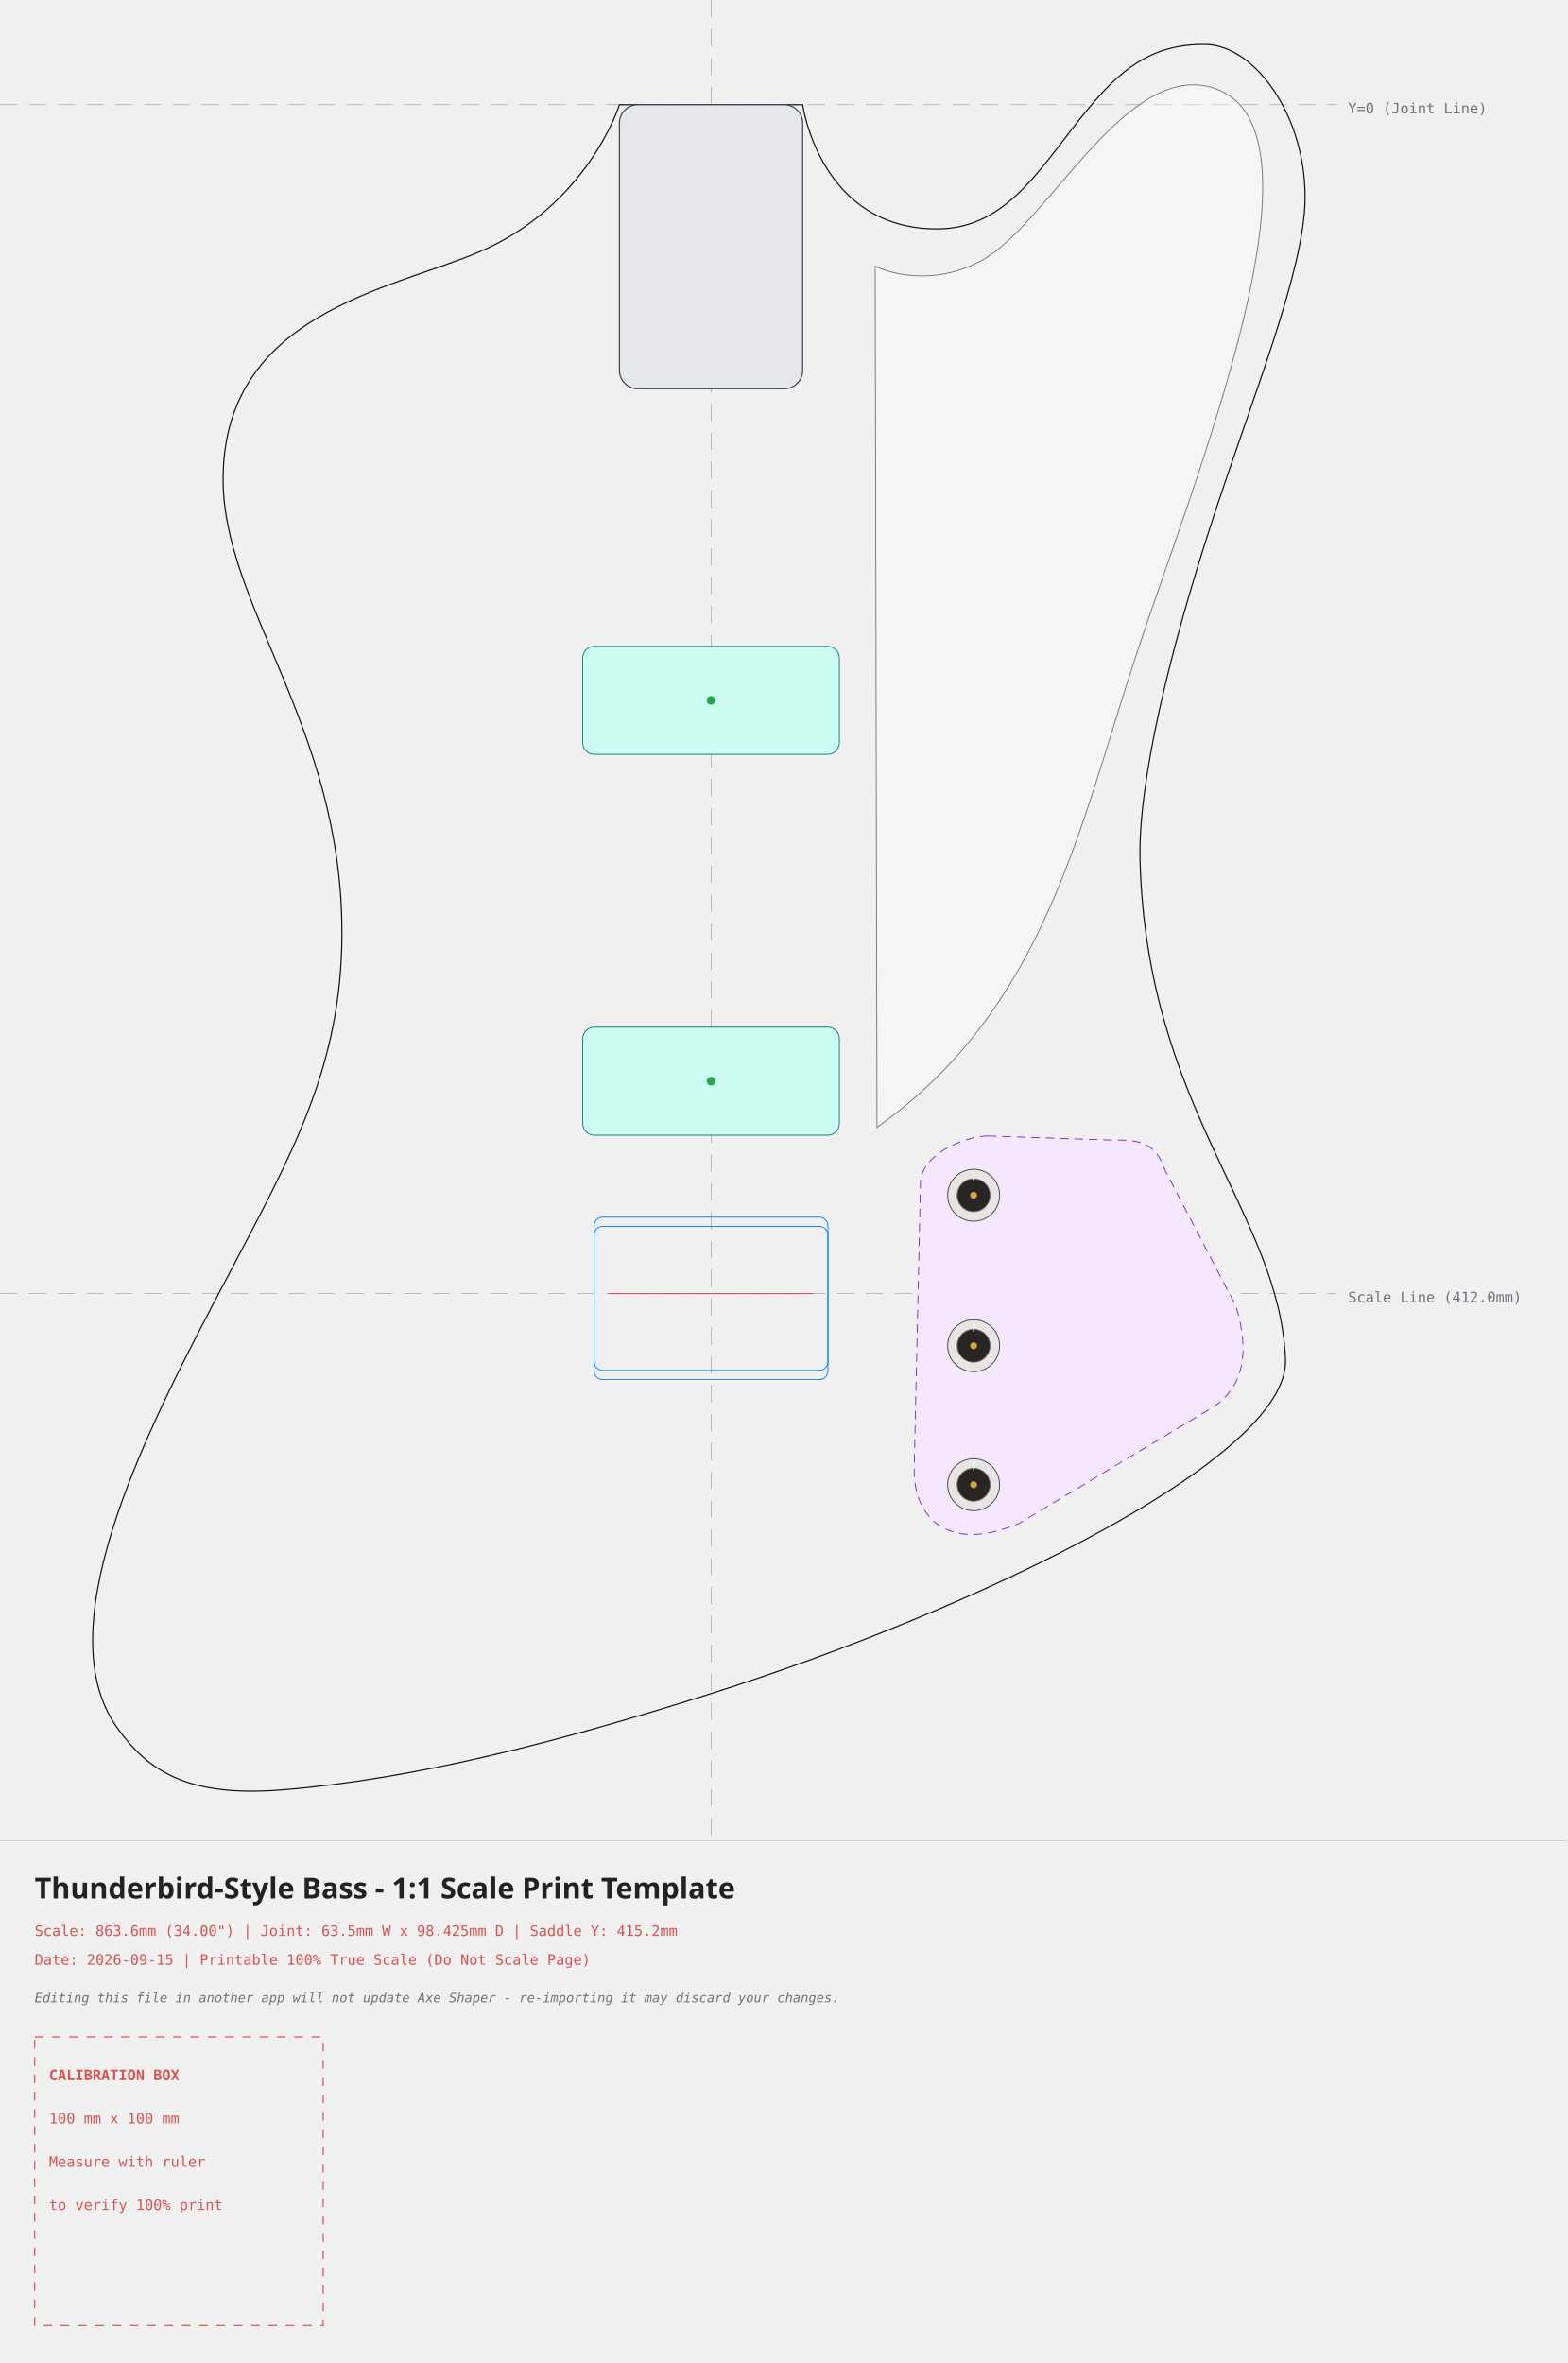
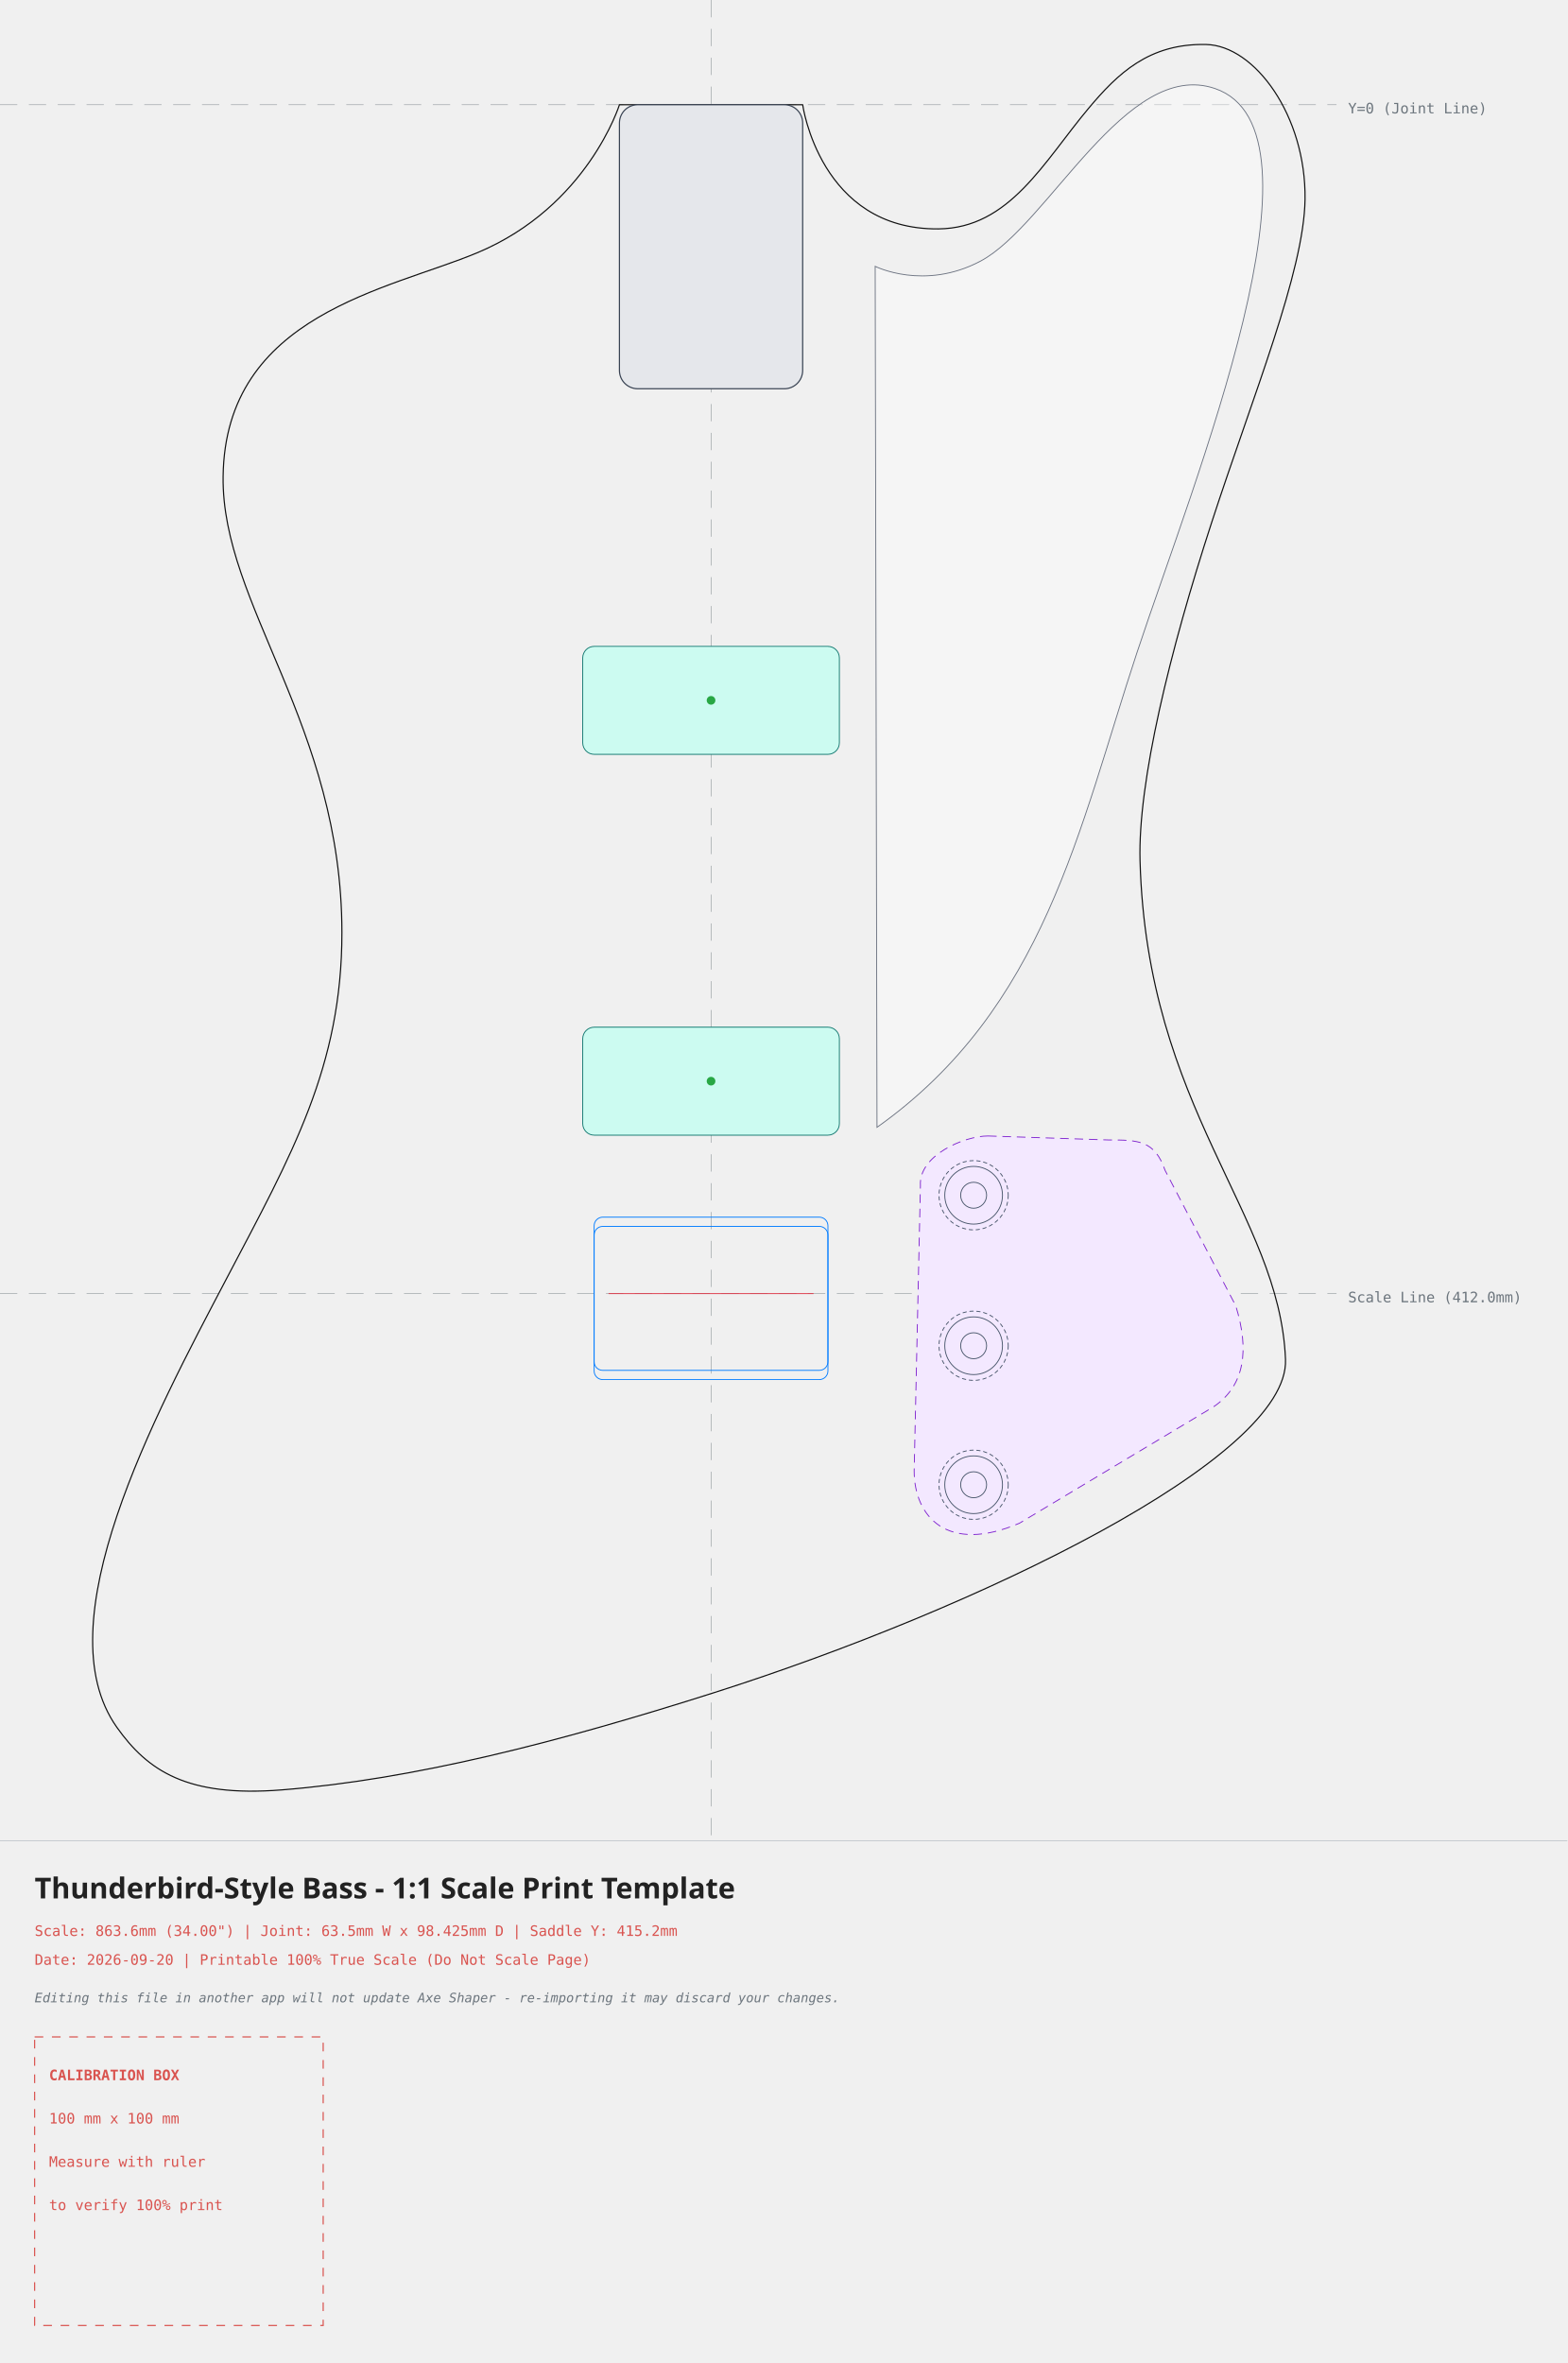
<svg xmlns="http://www.w3.org/2000/svg" width="543.19mm" height="818.87mm" viewBox="-246.42 -36.29 543.19 818.87">
  <style>
    .body-line { fill: none; stroke: #111111; stroke-width: 0.4; stroke-linecap: round; stroke-linejoin: round; }
    .edge-inset { fill: none; stroke: #555555; stroke-width: 0.3; stroke-dasharray: 3,2; }
    .neck-pocket { fill: #e5e7eb; stroke: #374151; stroke-width: 0.4; }
    .pickup-rout { fill: #ccfbf1; stroke: #0f766e; stroke-width: 0.3; }
    .pickup-cover { fill: none; stroke: #111111; stroke-width: 0.3; }
    .bridge-rout { fill: none; stroke: #007bff; stroke-width: 0.3; }
    .back-route { fill: #f3e8ff; stroke: #7e22ce; stroke-width: 0.3; stroke-dasharray: 3,2; }
    .front-route { fill: #ccfbf1; stroke: #0f766e; stroke-width: 0.3; }
    .pickguard { fill: #ffffff; fill-opacity: 0.35; stroke: #6b7280; stroke-width: 0.3; }
-     .control-hardware { fill: #e7e5e4; stroke: #44403c; stroke-width: 0.3; }
-     .control-detail { fill: #292524; stroke: #78716c; stroke-width: 0.3; }
-     .control-indicator { fill: none; stroke: #ffffff; stroke-width: 0.3; stroke-linecap: round; }
-     .control-slot { fill: none; stroke: #292524; stroke-width: 0.6; stroke-linecap: round; }
-     .control-lever { fill: none; stroke: #78716c; stroke-width: 0.8; stroke-linecap: round; }
-     .control-cap { fill: #1c1917; stroke: #292524; stroke-width: 0.3; }
-     .control-center { fill: #d1a53d; }
+     .control-outline { fill: none; stroke: #475569; stroke-width: 0.3; }
+     .control-body { fill: none; stroke: #475569; stroke-width: 0.3; stroke-dasharray: 1.2,1.2; stroke-linecap: round; }
+     .control-slot { fill: none; stroke: #475569; stroke-width: 0.6; stroke-linecap: round; }
+     .control-lever { fill: none; stroke: #475569; stroke-width: 0.8; stroke-linecap: round; }
+     .control-cap { fill: none; stroke: #475569; stroke-width: 0.3; }
    .center-axis { fill: none; stroke: #6c757d; stroke-width: 0.2; stroke-dasharray: 6,4; opacity: 0.7; }
    .calibration-box { fill: none; stroke: #d9534f; stroke-width: 0.4; stroke-dasharray: 3,3; }
    .band-rule { fill: none; stroke: #adb5bd; stroke-width: 0.2; }
    .text-label { font-family: monospace, sans-serif; font-size: 5px; fill: #d9534f; }
    .disclaimer-label { font-family: monospace, sans-serif; font-size: 4.5px; font-style: italic; fill: #6c757d; }
    .axis-label { font-family: monospace, sans-serif; font-size: 5px; fill: #6c757d; }
    .title-label { font-family: sans-serif; font-size: 10px; font-weight: bold; fill: #222222; }
  </style>
  <g>
    <line x1="0" y1="-36.29" x2="0" y2="601.58" class="center-axis" />
    <line x1="-246.42" y1="0" x2="216.76" y2="0" class="center-axis" />
    <text x="220.76" y="3" class="axis-label">Y=0 (Joint Line)</text>
    <line x1="-246.42" y1="412.00" x2="216.76" y2="412.00" class="center-axis" stroke="#007bff" />
    <text x="220.76" y="415.00" class="axis-label" fill="#007bff">Scale Line (412.0mm)</text>
    <path d="M 95.97 357.37 C 95.97 357.37, 137.71 358.75, 137.71 358.75 C 148.11 358.75, 153.76 358.89, 157.34 369.28 C 157.34 369.28, 181.84 416.22, 181.84 416.22 C 186.57 431.43, 185.11 443.89, 174.05 451.28 C 174.05 451.28, 106.84 491.58, 106.84 491.58 C 81.81 502.28, 70.40 489.26, 70.39 473.43 C 70.39 473.43, 72.56 374.54, 72.56 374.54 C 71.90 364.15, 87.68 357.37, 95.97 357.37 Z" class="back-route" />
    <path d="M -31.75 0.00 C -31.75 0.00, -42.72 35.20, -80.83 51.22 C -111.63 64.16, -168.41 72.57, -169.10 128.86 C -169.66 173.42, -127.94 215.03, -127.93 286.93 C -127.92 333.35, -145.31 363.79, -167.93 406.84 C -192.96 454.48, -231.42 526.32, -205.93 562.28 C -195.25 577.34, -181.57 586.58, -148.83 583.98 C -102.95 580.34, -53.10 567.51, 1.11 550.26 C 92.40 521.21, 200.46 469.03, 199.08 434.81 C 197.04 384.07, 151.08 348.26, 148.67 262.02 C 147.91 234.56, 159.07 189.06, 173.45 144.89 C 187.83 100.72, 205.50 57.88, 205.85 32.80 C 206.25 3.90, 188.42 -20.52, 171.57 -20.87 C 151.76 -21.29, 140.94 -10.79, 130.85 1.23 C 115.28 19.78, 103.47 42.80, 78.79 43.03 C 37.73 43.42, 31.75 0.00, 31.75 0.00 C 31.75 0.00, -31.75 0.00, -31.75 0.00 Z" class="body-line" />
    <path d="M 56.88 56.01 C 56.88 56.01, 73.85 64.57, 93.40 54.19 C 116.91 41.72, 143.90 -16.06, 174.59 -5.63 C 216.76 8.71, 167.61 129.39, 147.56 190.00 C 127.50 250.62, 115.73 313.07, 57.51 354.37 C 57.51 354.37, 56.88 56.01, 56.88 56.01 Z" class="pickguard" style="fill:#ffffff" />
    <rect x="-31.75" y="0" width="63.5" height="98.425" rx="6.35" ry="6.35" class="neck-pocket" />
    <g transform="translate(0, 206.4077) rotate(0)">
      <path d="M -40.47 -18.71 C -40.47 -18.71, 40.47 -18.71, 40.47 -18.71 C 42.69 -18.71, 44.47 -16.92, 44.47 -14.71 C 44.47 -14.71, 44.47 14.71, 44.47 14.71 C 44.47 16.92, 42.69 18.71, 40.47 18.71 C 40.47 18.71, -40.47 18.71, -40.47 18.71 C -42.69 18.71, -44.47 16.92, -44.47 14.71 C -44.47 14.71, -44.47 -14.71, -44.47 -14.71 C -44.47 -16.92, -42.69 -18.71, -40.47 -18.71 Z" class="pickup-rout" />
      <circle cx="0" cy="0" r="1.5" fill="#28a745" />
    </g>
    <g transform="translate(0, 338.3788) rotate(0)">
      <path d="M -40.47 -18.71 C -40.47 -18.71, 40.47 -18.71, 40.47 -18.71 C 42.69 -18.71, 44.47 -16.92, 44.47 -14.71 C 44.47 -14.71, 44.47 14.71, 44.47 14.71 C 44.47 16.92, 42.69 18.71, 40.47 18.71 C 40.47 18.71, -40.47 18.71, -40.47 18.71 C -42.69 18.71, -44.47 16.92, -44.47 14.71 C -44.47 14.71, -44.47 -14.71, -44.47 -14.71 C -44.47 -16.92, -42.69 -18.71, -40.47 -18.71 Z" class="pickup-rout" />
      <circle cx="0" cy="0" r="1.5" fill="#28a745" />
    </g>
    <g id="control-knobs">
      <g transform="translate(91.00, 377.91)" data-knob-style="generic">
-         <circle cx="0" cy="0" r="9" class="control-hardware" />
-         <circle cx="0" cy="0" r="5.7" class="control-detail" />
-         <line x1="0" y1="-5" x2="0" y2="-7.8" class="control-indicator" />
-         <circle cx="0" cy="0" r="1.2" class="control-center" />
+         <circle cx="0" cy="0" r="12.00" class="control-body" />
+         <circle cx="0" cy="0" r="10.00" class="control-outline" />
+         <circle cx="0" cy="0" r="4.50" class="control-outline" />
      </g>
      <g transform="translate(91.00, 430.06)" data-knob-style="generic">
-         <circle cx="0" cy="0" r="9" class="control-hardware" />
-         <circle cx="0" cy="0" r="5.7" class="control-detail" />
-         <line x1="0" y1="-5" x2="0" y2="-7.8" class="control-indicator" />
-         <circle cx="0" cy="0" r="1.2" class="control-center" />
+         <circle cx="0" cy="0" r="12.00" class="control-body" />
+         <circle cx="0" cy="0" r="10.00" class="control-outline" />
+         <circle cx="0" cy="0" r="4.50" class="control-outline" />
      </g>
      <g transform="translate(91.00, 478.23)" data-knob-style="generic">
-         <circle cx="0" cy="0" r="9" class="control-hardware" />
-         <circle cx="0" cy="0" r="5.7" class="control-detail" />
-         <line x1="0" y1="-5" x2="0" y2="-7.8" class="control-indicator" />
-         <circle cx="0" cy="0" r="1.2" class="control-center" />
+         <circle cx="0" cy="0" r="12.00" class="control-body" />
+         <circle cx="0" cy="0" r="10.00" class="control-outline" />
+         <circle cx="0" cy="0" r="4.50" class="control-outline" />
      </g>
    </g>
    <g id="control-switches">
- 
+       
    </g>
    <g id="bridge-hardware">
      <rect x="-40.52" y="385.50" width="81.03" height="53.09" rx="3.00" ry="3.00" class="bridge-rout" />
      <rect x="-40.52" y="388.70" width="81.03" height="53.09" rx="3.00" ry="3.00" class="bridge-rout" />
      <line x1="-35.52" y1="412.00" x2="35.52" y2="412.00" stroke="#dc3545" stroke-width="0.3" />
      <g transform="translate(0, 415.20)" />
    </g>
  </g>
  <g>
    <line x1="-246.42" y1="601.58" x2="296.76" y2="601.58" class="band-rule" />
    <text x="-234.42" y="621.58" class="title-label">Thunderbird-Style Bass - 1:1 Scale Print Template</text>
    <text x="-234.42" y="634.58" class="text-label">Scale: 863.6mm (34.00") | Joint: 63.5mm W x 98.425mm D | Saddle Y: 415.2mm</text>
-     <text x="-234.42" y="644.58" class="text-label">Date: 2026-09-15 | Printable 100% True Scale (Do Not Scale Page)</text>
+     <text x="-234.42" y="644.58" class="text-label">Date: 2026-09-20 | Printable 100% True Scale (Do Not Scale Page)</text>
    <text x="-234.42" y="657.58" class="disclaimer-label">Editing this file in another app will not update Axe Shaper - re-importing it may discard your changes.</text>
    <g transform="translate(-234.42, 669.58)">
      <rect x="0" y="0" width="100" height="100" class="calibration-box" />
      <text x="5" y="15" class="text-label" font-weight="bold">CALIBRATION BOX</text>
      <text x="5" y="30" class="text-label">100 mm x 100 mm</text>
      <text x="5" y="45" class="text-label">Measure with ruler</text>
      <text x="5" y="60" class="text-label">to verify 100% print</text>
    </g>
  </g>
</svg>
